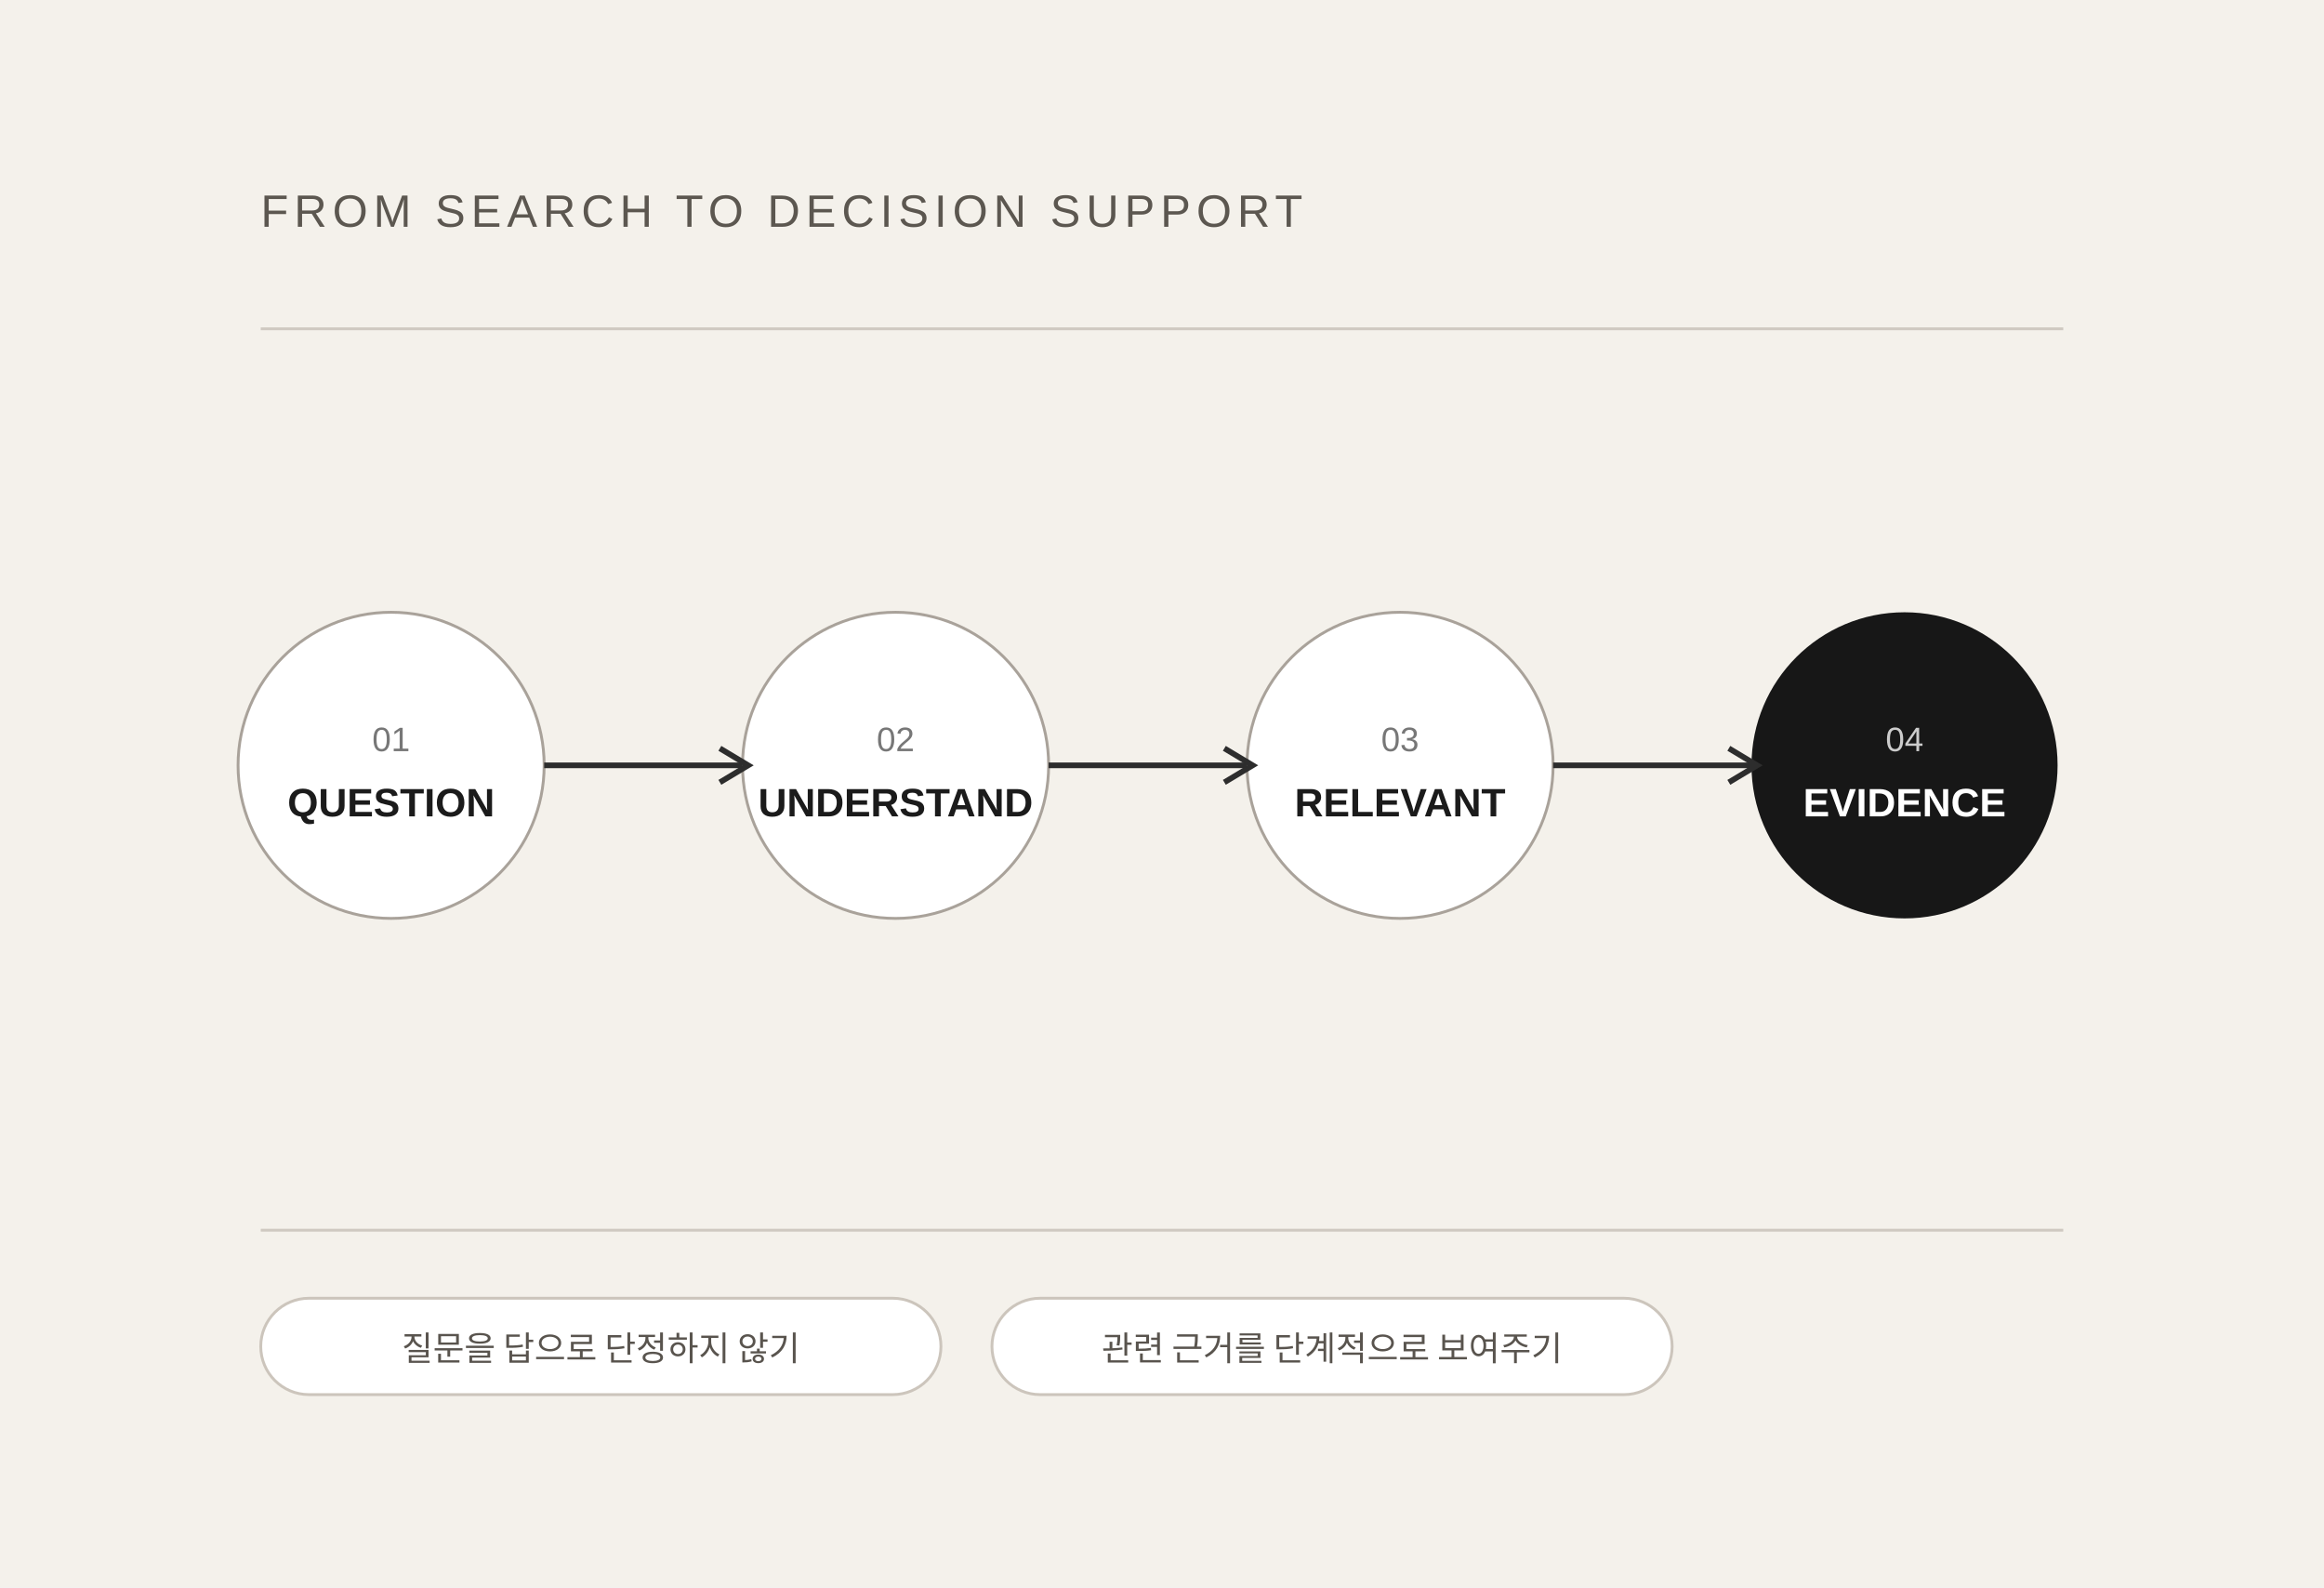
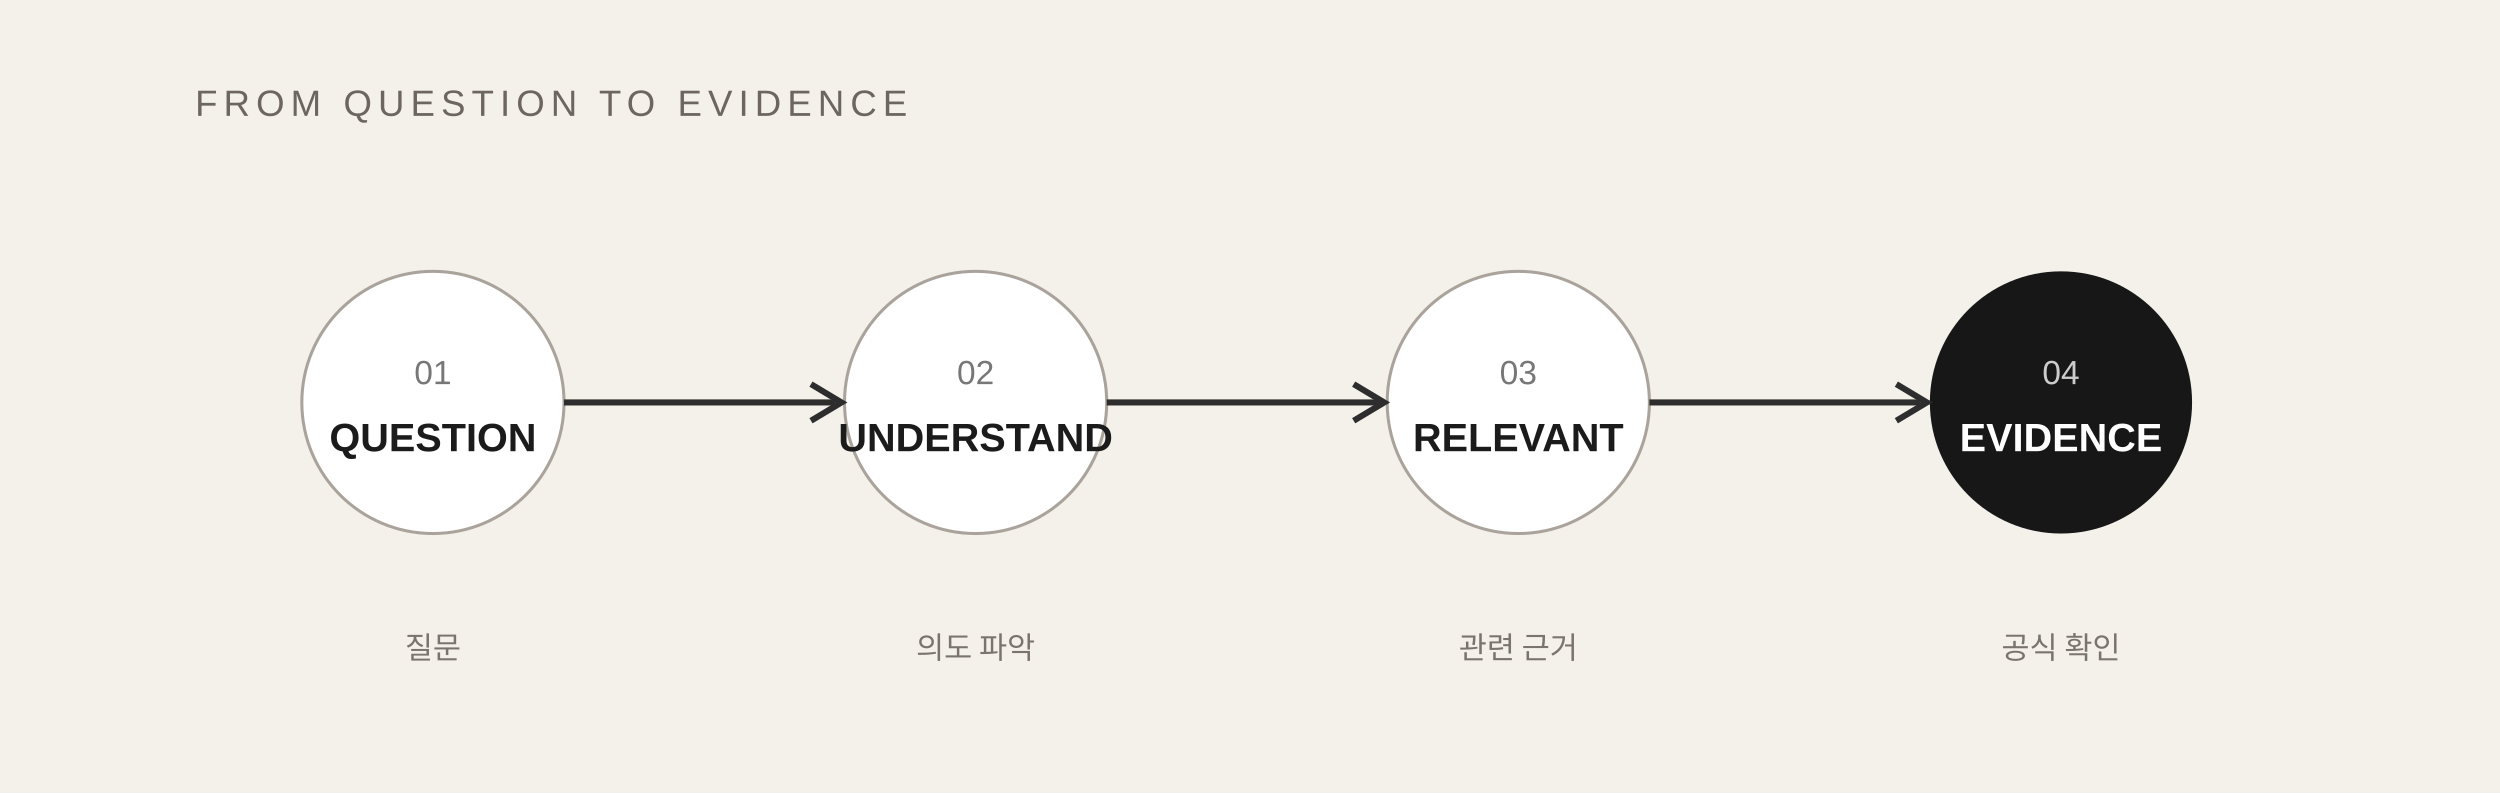
- <svg xmlns="http://www.w3.org/2000/svg" viewBox="0 0 820 560" role="img" aria-labelledby="t d">
-   <rect width="820" height="560" fill="#f4f1eb" />
-   <path d="M92 116h636M92 434h636" stroke="#cfc9c1" />
+ <svg xmlns="http://www.w3.org/2000/svg" viewBox="0 0 820 260" role="img" aria-labelledby="t d">
+   <rect width="820" height="260" fill="#f4f1eb" />
+   <text x="64" y="38" font-family="Arial,sans-serif" font-size="12" fill="#6c665f" letter-spacing="2">FROM QUESTION TO EVIDENCE</text>
+   <path d="M112 132h596" stroke="#cfc9c1" stroke-width="1.5" />
  <g>
-     <circle cx="138" cy="270" r="54" fill="#fff" stroke="#a9a29a" />
-     <text x="138" y="265" text-anchor="middle" font-family="Arial,sans-serif" font-size="12" fill="#777">01</text>
-     <text x="138" y="288" text-anchor="middle" font-family="Arial,sans-serif" font-size="14" font-weight="700" fill="#1b1b1b">QUESTION</text>
+     <circle cx="142" cy="132" r="43" fill="#fff" stroke="#aaa39b" />
+     <text x="142" y="126" text-anchor="middle" font-family="Arial,sans-serif" font-size="11" fill="#777">01</text>
+     <text x="142" y="148" text-anchor="middle" font-family="Arial,sans-serif" font-size="13" font-weight="700" fill="#1b1b1b">QUESTION</text>
  </g>
  <g>
-     <circle cx="316" cy="270" r="54" fill="#fff" stroke="#a9a29a" />
-     <text x="316" y="265" text-anchor="middle" font-family="Arial,sans-serif" font-size="12" fill="#777">02</text>
-     <text x="316" y="288" text-anchor="middle" font-family="Arial,sans-serif" font-size="14" font-weight="700" fill="#1b1b1b">UNDERSTAND</text>
+     <circle cx="320" cy="132" r="43" fill="#fff" stroke="#aaa39b" />
+     <text x="320" y="126" text-anchor="middle" font-family="Arial,sans-serif" font-size="11" fill="#777">02</text>
+     <text x="320" y="148" text-anchor="middle" font-family="Arial,sans-serif" font-size="13" font-weight="700" fill="#1b1b1b">UNDERSTAND</text>
  </g>
  <g>
-     <circle cx="494" cy="270" r="54" fill="#fff" stroke="#a9a29a" />
-     <text x="494" y="265" text-anchor="middle" font-family="Arial,sans-serif" font-size="12" fill="#777">03</text>
-     <text x="494" y="288" text-anchor="middle" font-family="Arial,sans-serif" font-size="14" font-weight="700" fill="#1b1b1b">RELEVANT</text>
+     <circle cx="498" cy="132" r="43" fill="#fff" stroke="#aaa39b" />
+     <text x="498" y="126" text-anchor="middle" font-family="Arial,sans-serif" font-size="11" fill="#777">03</text>
+     <text x="498" y="148" text-anchor="middle" font-family="Arial,sans-serif" font-size="13" font-weight="700" fill="#1b1b1b">RELEVANT</text>
  </g>
  <g>
-     <circle cx="672" cy="270" r="54" fill="#171717" />
-     <text x="672" y="265" text-anchor="middle" font-family="Arial,sans-serif" font-size="12" fill="#ccc">04</text>
-     <text x="672" y="288" text-anchor="middle" font-family="Arial,sans-serif" font-size="14" font-weight="700" fill="#fff">EVIDENCE</text>
+     <circle cx="676" cy="132" r="43" fill="#171717" />
+     <text x="676" y="126" text-anchor="middle" font-family="Arial,sans-serif" font-size="11" fill="#ccc">04</text>
+     <text x="676" y="148" text-anchor="middle" font-family="Arial,sans-serif" font-size="13" font-weight="700" fill="#fff">EVIDENCE</text>
  </g>
-   <path d="M192 270h70M370 270h70M548 270h70" stroke="#2d2d2d" stroke-width="2" />
-   <path d="M254 264l10 6-10 6M432 264l10 6-10 6M610 264l10 6-10 6" fill="none" stroke="#2d2d2d" stroke-width="2" />
-   <text x="92" y="80" font-family="Arial,sans-serif" font-size="16" fill="#5c5750" letter-spacing="2">FROM SEARCH TO DECISION SUPPORT</text>
-   <rect x="92" y="458" width="240" height="34" rx="17" fill="#fff" stroke="#ccc5bc" />
-   <text x="212" y="480" text-anchor="middle" font-family="Arial,sans-serif" font-size="12" fill="#59544e">질문을 답으로 단정하지 않기</text>
-   <rect x="350" y="458" width="240" height="34" rx="17" fill="#fff" stroke="#ccc5bc" />
-   <text x="470" y="480" text-anchor="middle" font-family="Arial,sans-serif" font-size="12" fill="#59544e">관련 근거를 단계적으로 보여주기</text>
+   <path d="M185 132h89M363 132h89M541 132h89" stroke="#2d2d2d" stroke-width="2" />
+   <path d="M266 126l10 6-10 6M444 126l10 6-10 6M622 126l10 6-10 6" fill="none" stroke="#2d2d2d" stroke-width="2" />
+   <text x="142" y="216" text-anchor="middle" font-family="Arial,sans-serif" font-size="10" fill="#7a746d">질문</text>
+   <text x="320" y="216" text-anchor="middle" font-family="Arial,sans-serif" font-size="10" fill="#7a746d">의도 파악</text>
+   <text x="498" y="216" text-anchor="middle" font-family="Arial,sans-serif" font-size="10" fill="#7a746d">관련 근거</text>
+   <text x="676" y="216" text-anchor="middle" font-family="Arial,sans-serif" font-size="10" fill="#7a746d">공식 확인</text>
</svg>
